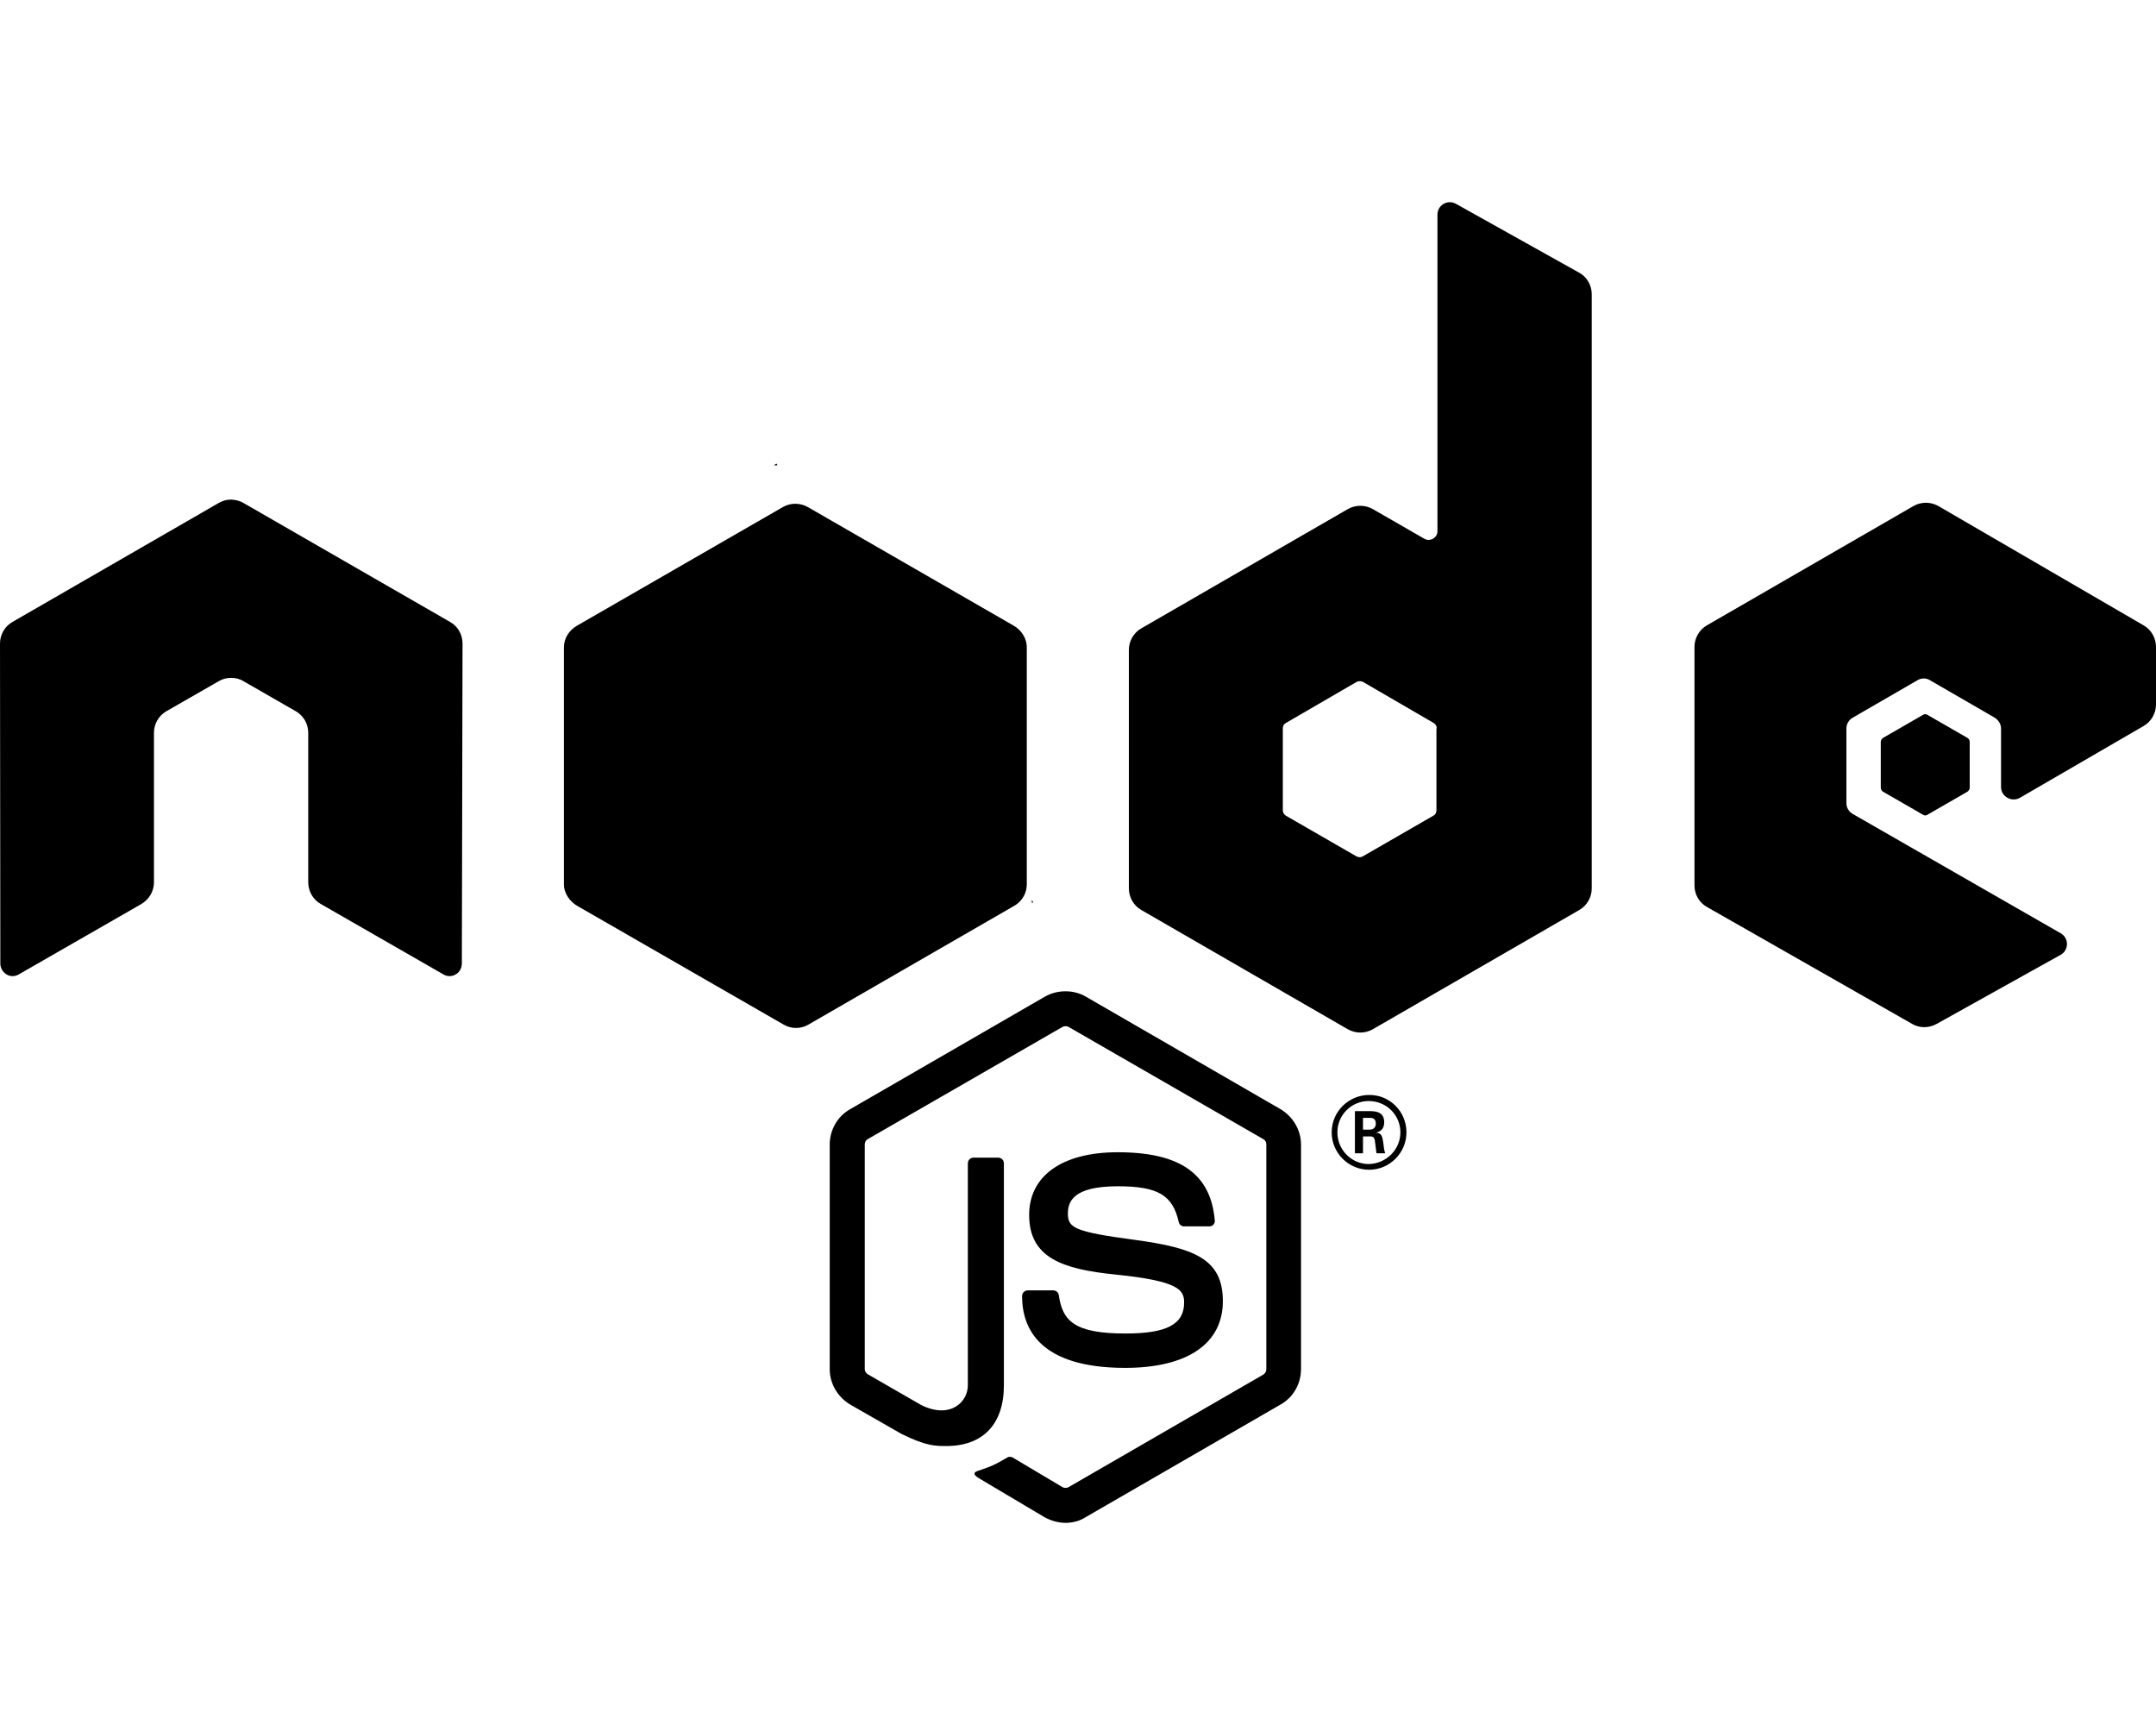
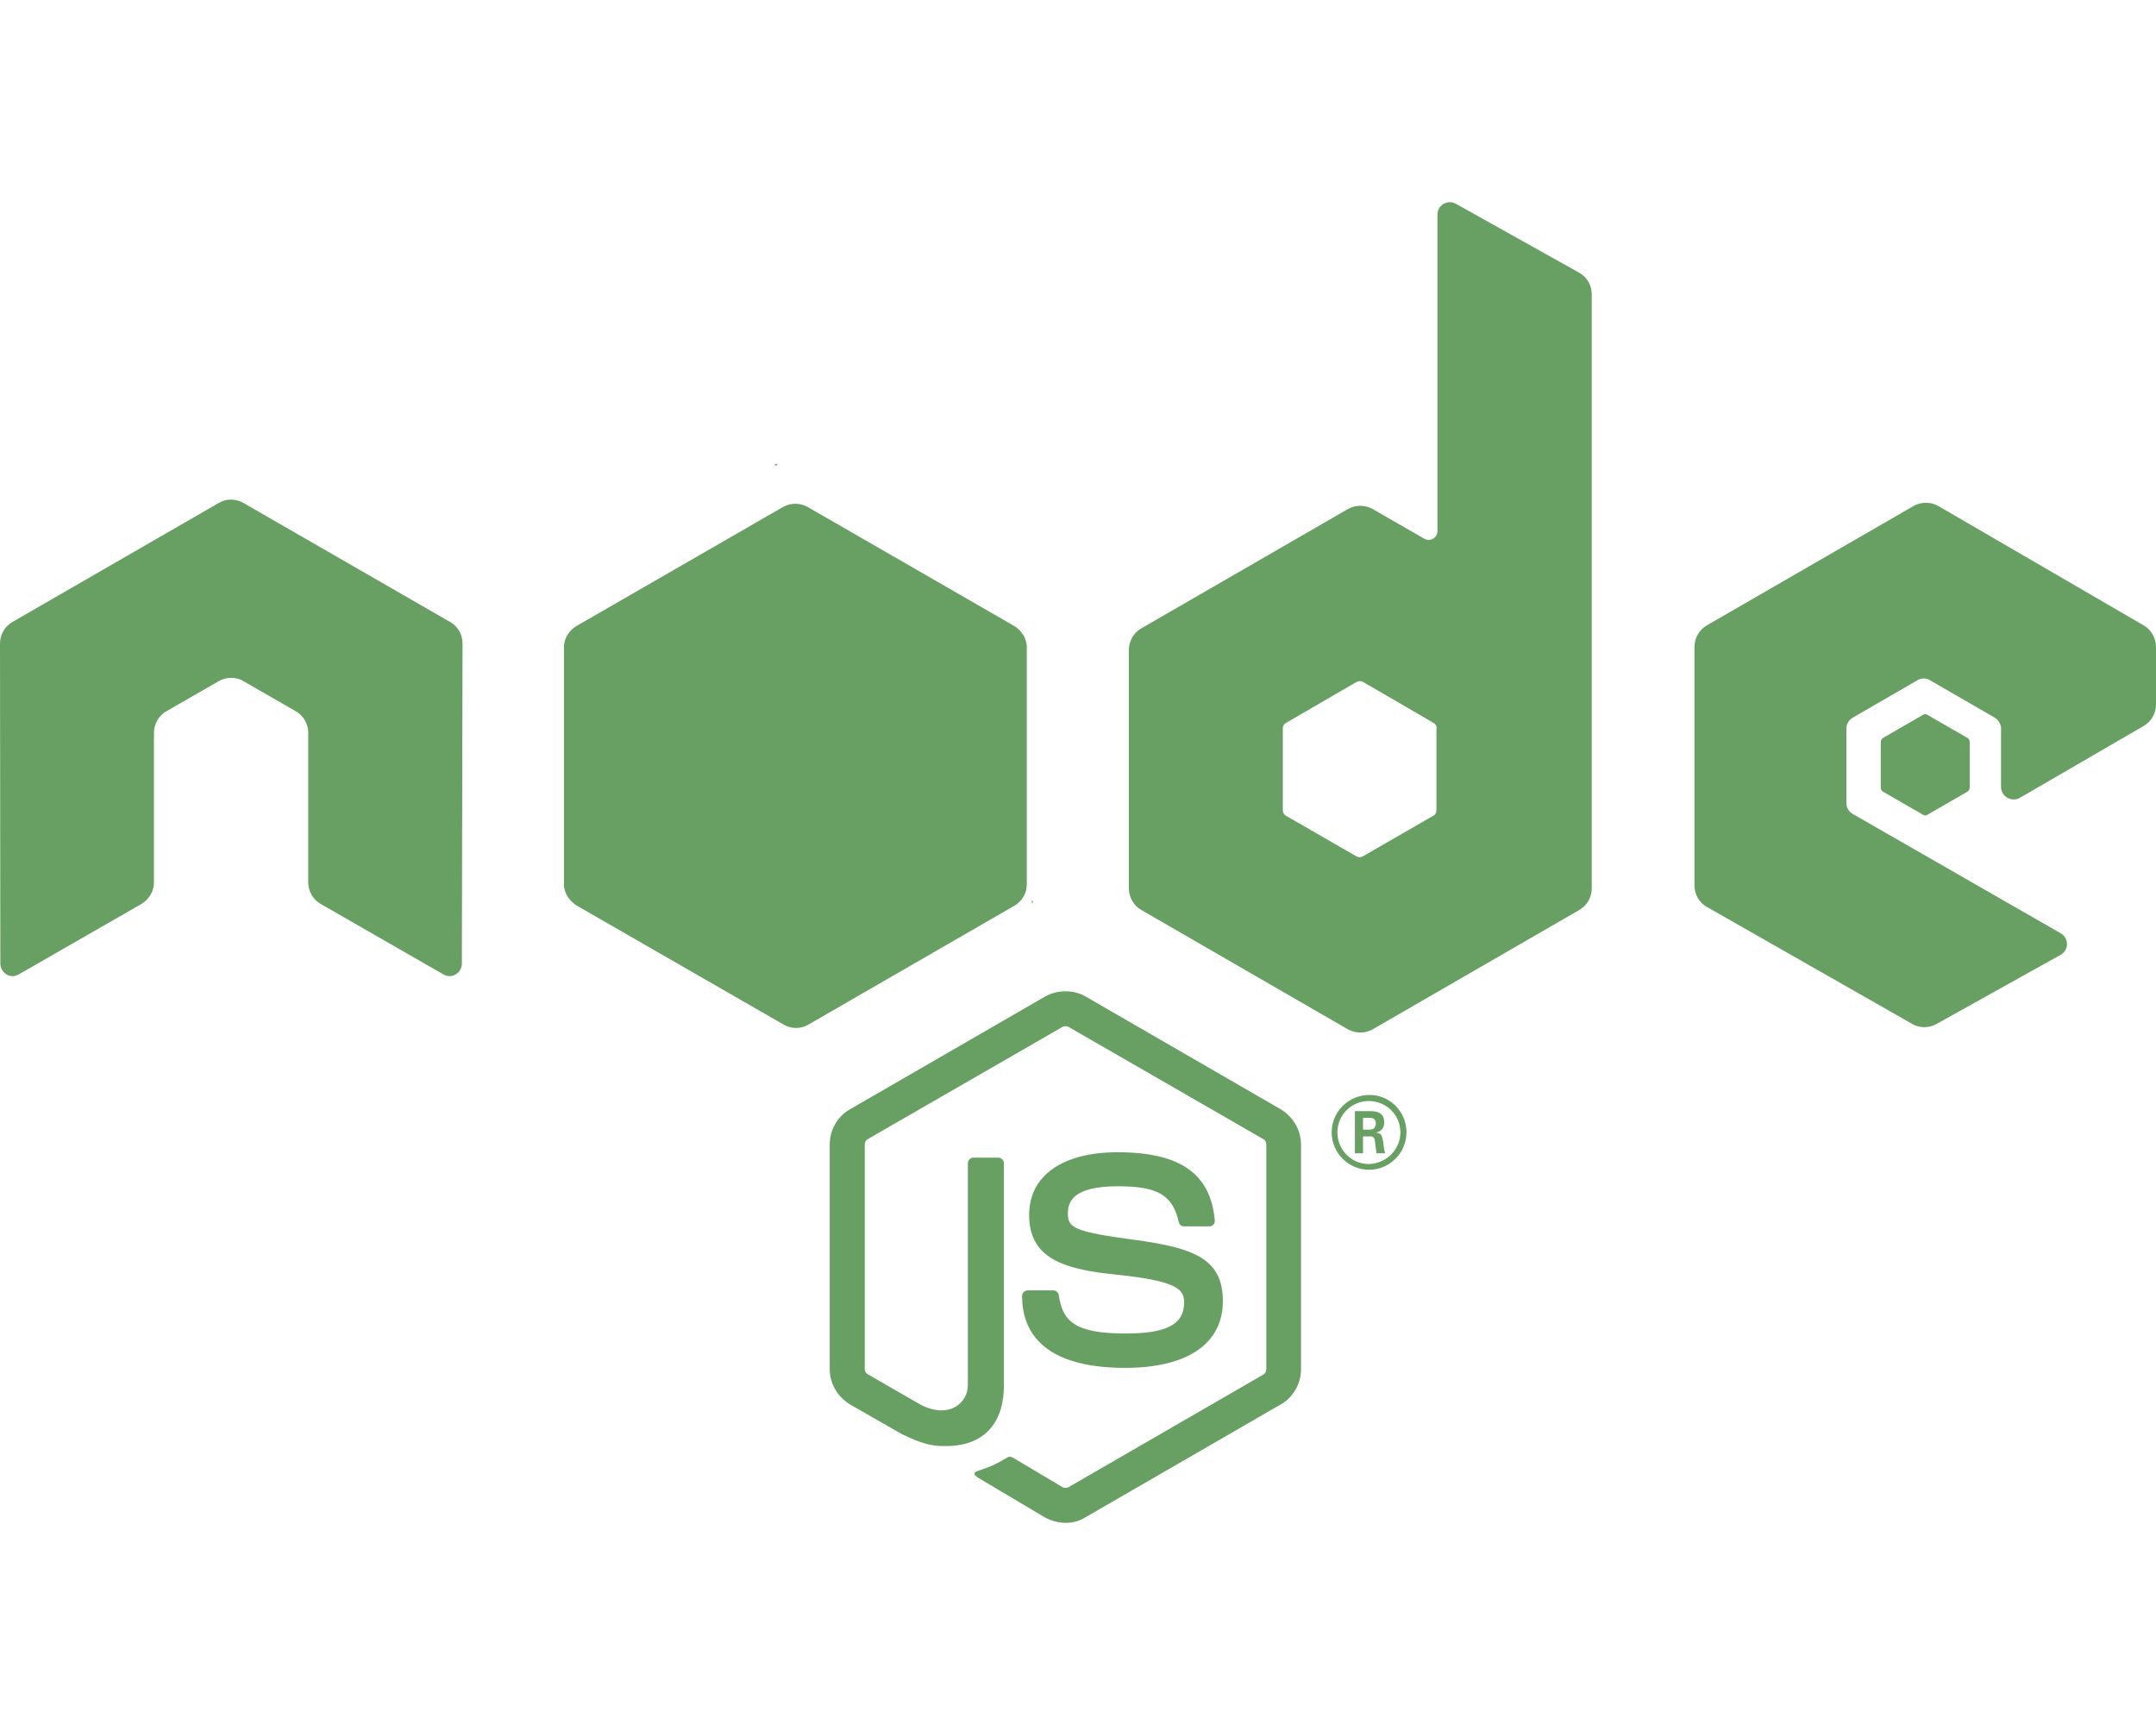
<svg xmlns="http://www.w3.org/2000/svg" aria-hidden="true" focusable="false" data-prefix="fab" data-icon="node" class="svg-inline--fa fa-node fa-w-20" role="img" viewBox="0 0 640 512">
-   <path fill="currentColor" d="M316.3 452c-2.1 0-4.2-.6-6.1-1.6L291 439c-2.9-1.6-1.5-2.2-.5-2.5 3.8-1.3 4.6-1.6 8.7-4 .4-.2 1-.1 1.4.1l14.8 8.8c.5.3 1.3.3 1.8 0L375 408c.5-.3.9-.9.9-1.6v-66.7c0-.7-.3-1.3-.9-1.6l-57.8-33.3c-.5-.3-1.2-.3-1.8 0l-57.8 33.3c-.6.3-.9 1-.9 1.6v66.7c0 .6.4 1.2.9 1.5l15.8 9.1c8.6 4.3 13.9-.8 13.9-5.8v-65.9c0-.9.7-1.7 1.7-1.7h7.3c.9 0 1.7.7 1.7 1.7v65.9c0 11.5-6.2 18-17.1 18-3.3 0-6 0-13.3-3.6l-15.2-8.7c-3.7-2.2-6.1-6.2-6.1-10.5v-66.7c0-4.3 2.3-8.4 6.1-10.5l57.8-33.4c3.7-2.1 8.5-2.1 12.1 0l57.8 33.4c3.7 2.2 6.1 6.2 6.1 10.5v66.7c0 4.3-2.3 8.4-6.1 10.5l-57.8 33.4c-1.7 1.1-3.8 1.7-6 1.7zm46.7-65.8c0-12.5-8.4-15.8-26.2-18.2-18-2.4-19.8-3.6-19.8-7.8 0-3.5 1.5-8.1 14.8-8.1 11.9 0 16.3 2.6 18.1 10.6.2.8.8 1.3 1.6 1.3h7.5c.5 0 .9-.2 1.2-.5.3-.4.5-.8.4-1.3-1.2-13.8-10.3-20.2-28.8-20.2-16.5 0-26.3 7-26.3 18.6 0 12.7 9.8 16.1 25.6 17.7 18.9 1.9 20.4 4.6 20.4 8.3 0 6.5-5.2 9.2-17.4 9.2-15.3 0-18.7-3.8-19.8-11.4-.1-.8-.8-1.4-1.7-1.4h-7.5c-.9 0-1.7.7-1.7 1.7 0 9.7 5.3 21.3 30.6 21.3 18.5 0 29-7.2 29-19.8zm54.5-50.1c0 6.1-5 11.1-11.1 11.1s-11.1-5-11.1-11.1c0-6.3 5.2-11.1 11.1-11.1 6-.1 11.1 4.8 11.1 11.1zm-1.8 0c0-5.2-4.2-9.3-9.4-9.3-5.1 0-9.3 4.1-9.3 9.3 0 5.2 4.2 9.4 9.3 9.4 5.2-.1 9.4-4.3 9.4-9.4zm-4.5 6.2h-2.6c-.1-.6-.5-3.8-.5-3.9-.2-.7-.4-1.1-1.3-1.1h-2.2v5h-2.4v-12.5h4.3c1.5 0 4.4 0 4.4 3.3 0 2.3-1.5 2.8-2.4 3.1 1.7.1 1.8 1.2 2.1 2.8.1 1 .3 2.7.6 3.3zm-2.8-8.8c0-1.7-1.2-1.7-1.8-1.7h-2v3.5h1.9c1.6 0 1.9-1.1 1.9-1.8zM137.3 191c0-2.7-1.4-5.1-3.7-6.4l-61.3-35.3c-1-.6-2.2-.9-3.4-1h-.6c-1.2 0-2.3.4-3.4 1L3.7 184.6C1.4 185.9 0 188.4 0 191l.1 95c0 1.3.7 2.5 1.8 3.2 1.1.7 2.5.7 3.7 0L42 268.3c2.3-1.4 3.7-3.8 3.7-6.4v-44.4c0-2.6 1.4-5.1 3.7-6.4l15.5-8.9c1.2-.7 2.4-1 3.7-1 1.3 0 2.6.3 3.7 1l15.5 8.9c2.3 1.3 3.7 3.8 3.7 6.4v44.4c0 2.6 1.4 5.1 3.7 6.4l36.4 20.9c1.1.7 2.6.7 3.7 0 1.1-.6 1.8-1.9 1.8-3.2l.2-95zM472.5 87.3v176.4c0 2.6-1.4 5.1-3.7 6.4l-61.3 35.4c-2.3 1.3-5.1 1.3-7.4 0l-61.3-35.4c-2.3-1.3-3.7-3.8-3.7-6.4v-70.8c0-2.6 1.4-5.1 3.7-6.4l61.3-35.4c2.3-1.3 5.1-1.3 7.4 0l15.3 8.8c1.7 1 3.9-.3 3.9-2.2v-94c0-2.8 3-4.6 5.5-3.2l36.5 20.4c2.3 1.2 3.8 3.7 3.8 6.4zm-46 128.9c0-.7-.4-1.3-.9-1.6l-21-12.2c-.6-.3-1.3-.3-1.9 0l-21 12.2c-.6.3-.9.9-.9 1.6v24.3c0 .7.4 1.3.9 1.6l21 12.1c.6.3 1.3.3 1.8 0l21-12.1c.6-.3.9-.9.9-1.6v-24.3zm209.8-.7c2.3-1.3 3.7-3.8 3.7-6.4V192c0-2.6-1.4-5.1-3.7-6.4l-60.9-35.4c-2.3-1.3-5.1-1.3-7.4 0l-61.3 35.4c-2.3 1.3-3.7 3.8-3.7 6.4v70.8c0 2.7 1.4 5.1 3.7 6.4l60.9 34.7c2.2 1.3 5 1.3 7.3 0l36.8-20.5c2.5-1.4 2.5-5 0-6.4L550 241.6c-1.2-.7-1.9-1.9-1.9-3.2v-22.2c0-1.3.7-2.5 1.9-3.2l19.2-11.1c1.1-.7 2.6-.7 3.7 0l19.2 11.1c1.1.7 1.9 1.9 1.9 3.2v17.4c0 2.8 3.1 4.6 5.6 3.2l36.7-21.3zM559 219c-.4.3-.7.7-.7 1.2v13.6c0 .5.3 1 .7 1.2l11.8 6.8c.4.3 1 .3 1.4 0L584 235c.4-.3.7-.7.7-1.2v-13.6c0-.5-.3-1-.7-1.2l-11.8-6.8c-.4-.3-1-.3-1.4 0L559 219zm-254.2 43.5v-70.4c0-2.6-1.6-5.1-3.9-6.4l-61.1-35.2c-2.1-1.2-5-1.4-7.4 0l-61.1 35.2c-2.3 1.3-3.9 3.7-3.9 6.4v70.4c0 2.8 1.9 5.2 4 6.4l61.2 35.2c2.4 1.4 5.2 1.3 7.4 0l61-35.2c1.8-1 3.1-2.7 3.6-4.7.1-.5.2-1.1.2-1.7zm-74.3-124.9l-.8.5h1.1l-.3-.5zm76.2 130.2l-.4-.7v.9l.4-.2z" />
+   <path fill="#68A063" d="M316.3 452c-2.1 0-4.2-.6-6.1-1.6L291 439c-2.9-1.6-1.5-2.2-.5-2.5 3.8-1.3 4.6-1.6 8.7-4 .4-.2 1-.1 1.4.1l14.8 8.8c.5.3 1.3.3 1.8 0L375 408c.5-.3.9-.9.9-1.6v-66.7c0-.7-.3-1.3-.9-1.6l-57.8-33.3c-.5-.3-1.2-.3-1.8 0l-57.8 33.3c-.6.3-.9 1-.9 1.6v66.7c0 .6.4 1.2.9 1.5l15.8 9.1c8.6 4.3 13.9-.8 13.9-5.8v-65.9c0-.9.7-1.7 1.7-1.7h7.3c.9 0 1.7.7 1.7 1.7v65.9c0 11.5-6.2 18-17.1 18-3.3 0-6 0-13.3-3.6l-15.2-8.7c-3.7-2.2-6.1-6.2-6.1-10.5v-66.7c0-4.3 2.3-8.4 6.1-10.5l57.8-33.4c3.7-2.1 8.5-2.1 12.1 0l57.8 33.4c3.7 2.2 6.1 6.2 6.1 10.5v66.7c0 4.3-2.3 8.4-6.1 10.5l-57.8 33.4c-1.7 1.1-3.8 1.7-6 1.7zm46.7-65.8c0-12.5-8.4-15.8-26.2-18.2-18-2.4-19.8-3.6-19.8-7.8 0-3.5 1.5-8.1 14.8-8.1 11.9 0 16.3 2.6 18.1 10.6.2.8.8 1.3 1.6 1.3h7.5c.5 0 .9-.2 1.2-.5.3-.4.5-.8.4-1.3-1.2-13.8-10.3-20.2-28.8-20.2-16.5 0-26.3 7-26.3 18.6 0 12.7 9.8 16.1 25.6 17.7 18.9 1.9 20.4 4.6 20.4 8.3 0 6.5-5.2 9.2-17.4 9.2-15.3 0-18.7-3.8-19.8-11.4-.1-.8-.8-1.4-1.7-1.4h-7.5c-.9 0-1.7.7-1.7 1.7 0 9.7 5.3 21.3 30.6 21.3 18.5 0 29-7.2 29-19.8zm54.5-50.1c0 6.1-5 11.1-11.1 11.1s-11.1-5-11.1-11.1c0-6.3 5.2-11.1 11.1-11.1 6-.1 11.1 4.8 11.1 11.1zm-1.8 0c0-5.2-4.2-9.3-9.4-9.3-5.1 0-9.3 4.1-9.3 9.3 0 5.2 4.2 9.4 9.3 9.4 5.2-.1 9.4-4.3 9.4-9.4zm-4.5 6.2h-2.6c-.1-.6-.5-3.8-.5-3.9-.2-.7-.4-1.1-1.3-1.1h-2.2v5h-2.4v-12.5h4.3c1.5 0 4.4 0 4.4 3.3 0 2.3-1.5 2.8-2.4 3.1 1.7.1 1.8 1.2 2.1 2.8.1 1 .3 2.7.6 3.3zm-2.8-8.8c0-1.7-1.2-1.7-1.8-1.7h-2v3.5h1.9c1.6 0 1.9-1.1 1.9-1.8zM137.3 191c0-2.7-1.4-5.1-3.7-6.4l-61.3-35.3c-1-.6-2.2-.9-3.4-1h-.6c-1.2 0-2.3.4-3.4 1L3.7 184.6C1.4 185.9 0 188.4 0 191l.1 95c0 1.3.7 2.5 1.8 3.2 1.1.7 2.5.7 3.7 0L42 268.3c2.3-1.4 3.7-3.8 3.7-6.4v-44.4c0-2.6 1.4-5.1 3.7-6.4l15.5-8.9c1.2-.7 2.4-1 3.7-1 1.3 0 2.6.3 3.7 1l15.5 8.9c2.3 1.3 3.7 3.8 3.7 6.4v44.4c0 2.6 1.4 5.1 3.7 6.4l36.4 20.9c1.1.7 2.6.7 3.7 0 1.1-.6 1.8-1.9 1.8-3.2l.2-95zM472.5 87.3v176.4c0 2.6-1.4 5.1-3.7 6.4l-61.3 35.4c-2.3 1.3-5.1 1.3-7.4 0l-61.3-35.4c-2.3-1.3-3.7-3.8-3.7-6.4v-70.8c0-2.6 1.4-5.1 3.7-6.4l61.3-35.4c2.3-1.3 5.1-1.3 7.4 0l15.3 8.8c1.7 1 3.9-.3 3.9-2.2v-94c0-2.8 3-4.6 5.5-3.2l36.5 20.4c2.3 1.2 3.8 3.7 3.8 6.4zm-46 128.9c0-.7-.4-1.3-.9-1.6l-21-12.2c-.6-.3-1.3-.3-1.9 0l-21 12.2c-.6.3-.9.9-.9 1.6v24.3c0 .7.4 1.3.9 1.6l21 12.1c.6.3 1.3.3 1.8 0l21-12.1c.6-.3.9-.9.9-1.6v-24.3zm209.8-.7c2.3-1.3 3.7-3.8 3.7-6.4V192c0-2.6-1.4-5.1-3.7-6.4l-60.9-35.4c-2.3-1.3-5.1-1.3-7.4 0l-61.3 35.4c-2.3 1.3-3.7 3.8-3.7 6.4v70.8c0 2.7 1.4 5.1 3.7 6.4l60.9 34.7c2.2 1.3 5 1.3 7.3 0l36.8-20.5c2.5-1.4 2.5-5 0-6.4L550 241.6c-1.2-.7-1.9-1.9-1.9-3.2v-22.2c0-1.3.7-2.5 1.9-3.2l19.2-11.1c1.1-.7 2.6-.7 3.7 0l19.2 11.1c1.1.7 1.9 1.9 1.9 3.2v17.4c0 2.8 3.1 4.6 5.6 3.2l36.7-21.3zM559 219c-.4.3-.7.7-.7 1.2v13.6c0 .5.3 1 .7 1.2l11.8 6.8c.4.3 1 .3 1.4 0L584 235c.4-.3.7-.7.7-1.2v-13.6c0-.5-.3-1-.7-1.2l-11.8-6.8c-.4-.3-1-.3-1.4 0L559 219zm-254.2 43.5v-70.4c0-2.6-1.6-5.1-3.9-6.4l-61.1-35.2c-2.1-1.2-5-1.4-7.4 0l-61.1 35.2c-2.3 1.3-3.9 3.7-3.9 6.4v70.4c0 2.8 1.9 5.2 4 6.4l61.2 35.2c2.4 1.4 5.2 1.3 7.4 0l61-35.2c1.8-1 3.1-2.7 3.6-4.7.1-.5.2-1.1.2-1.7zm-74.3-124.9l-.8.5h1.1l-.3-.5zm76.2 130.2l-.4-.7v.9l.4-.2z" />
</svg>
